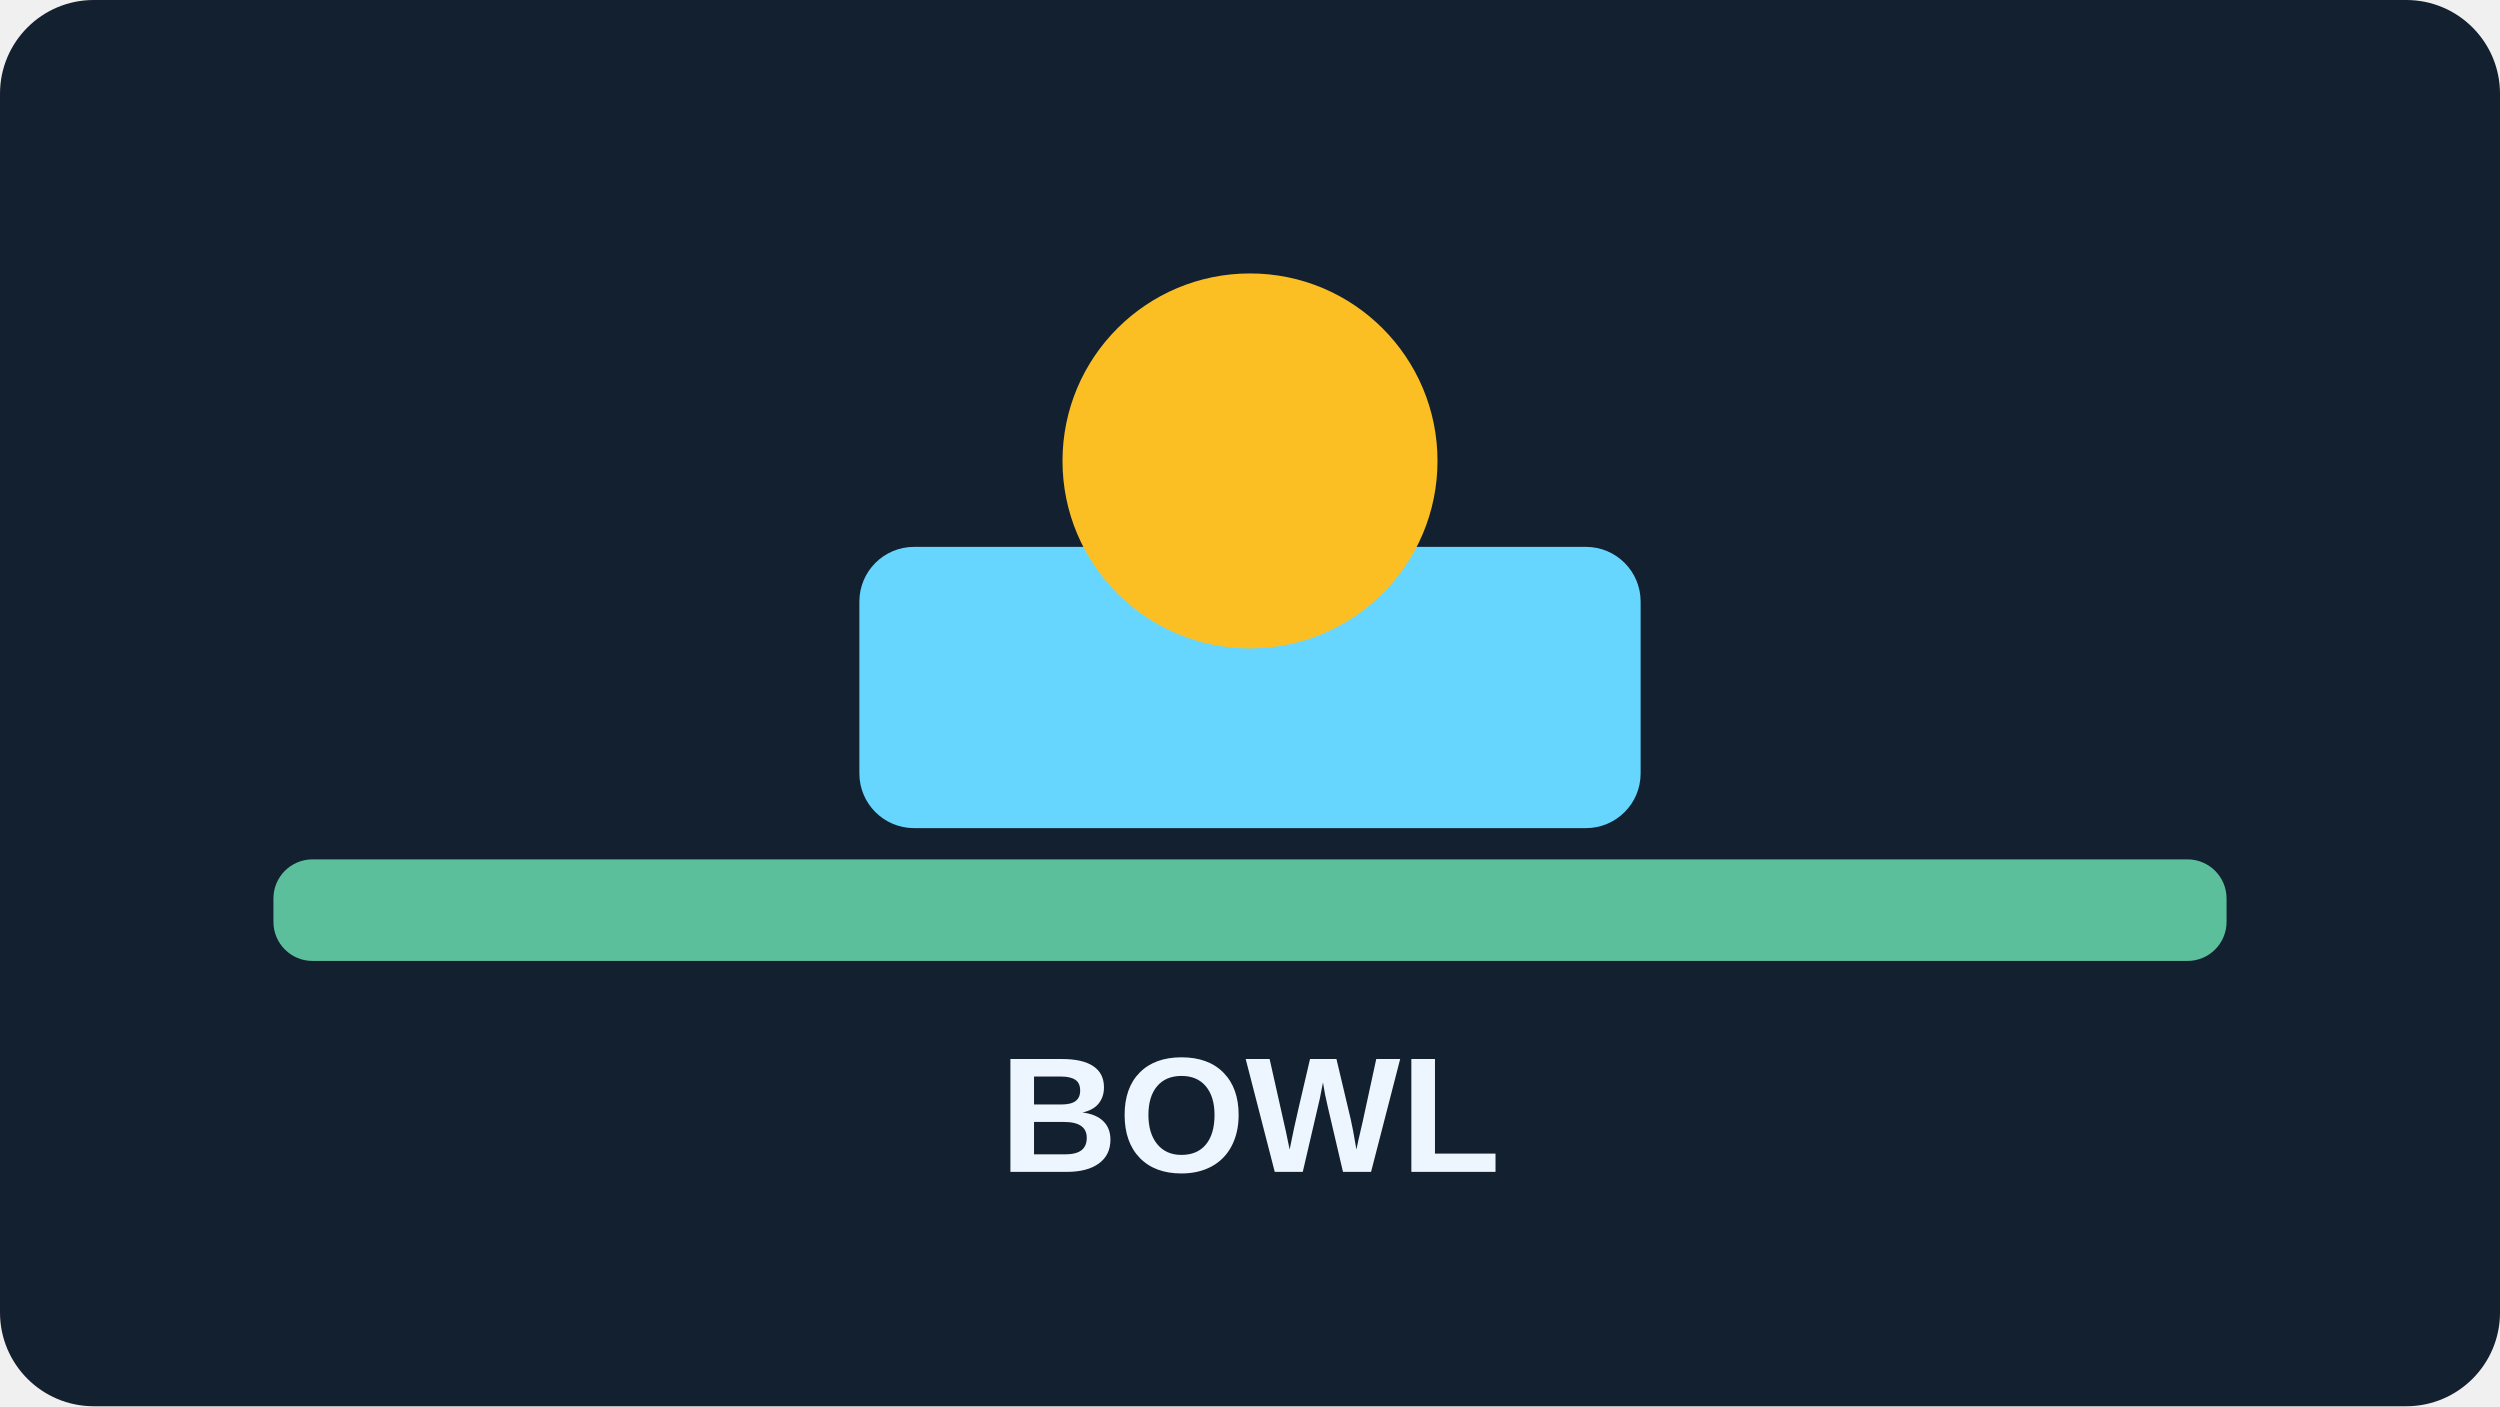
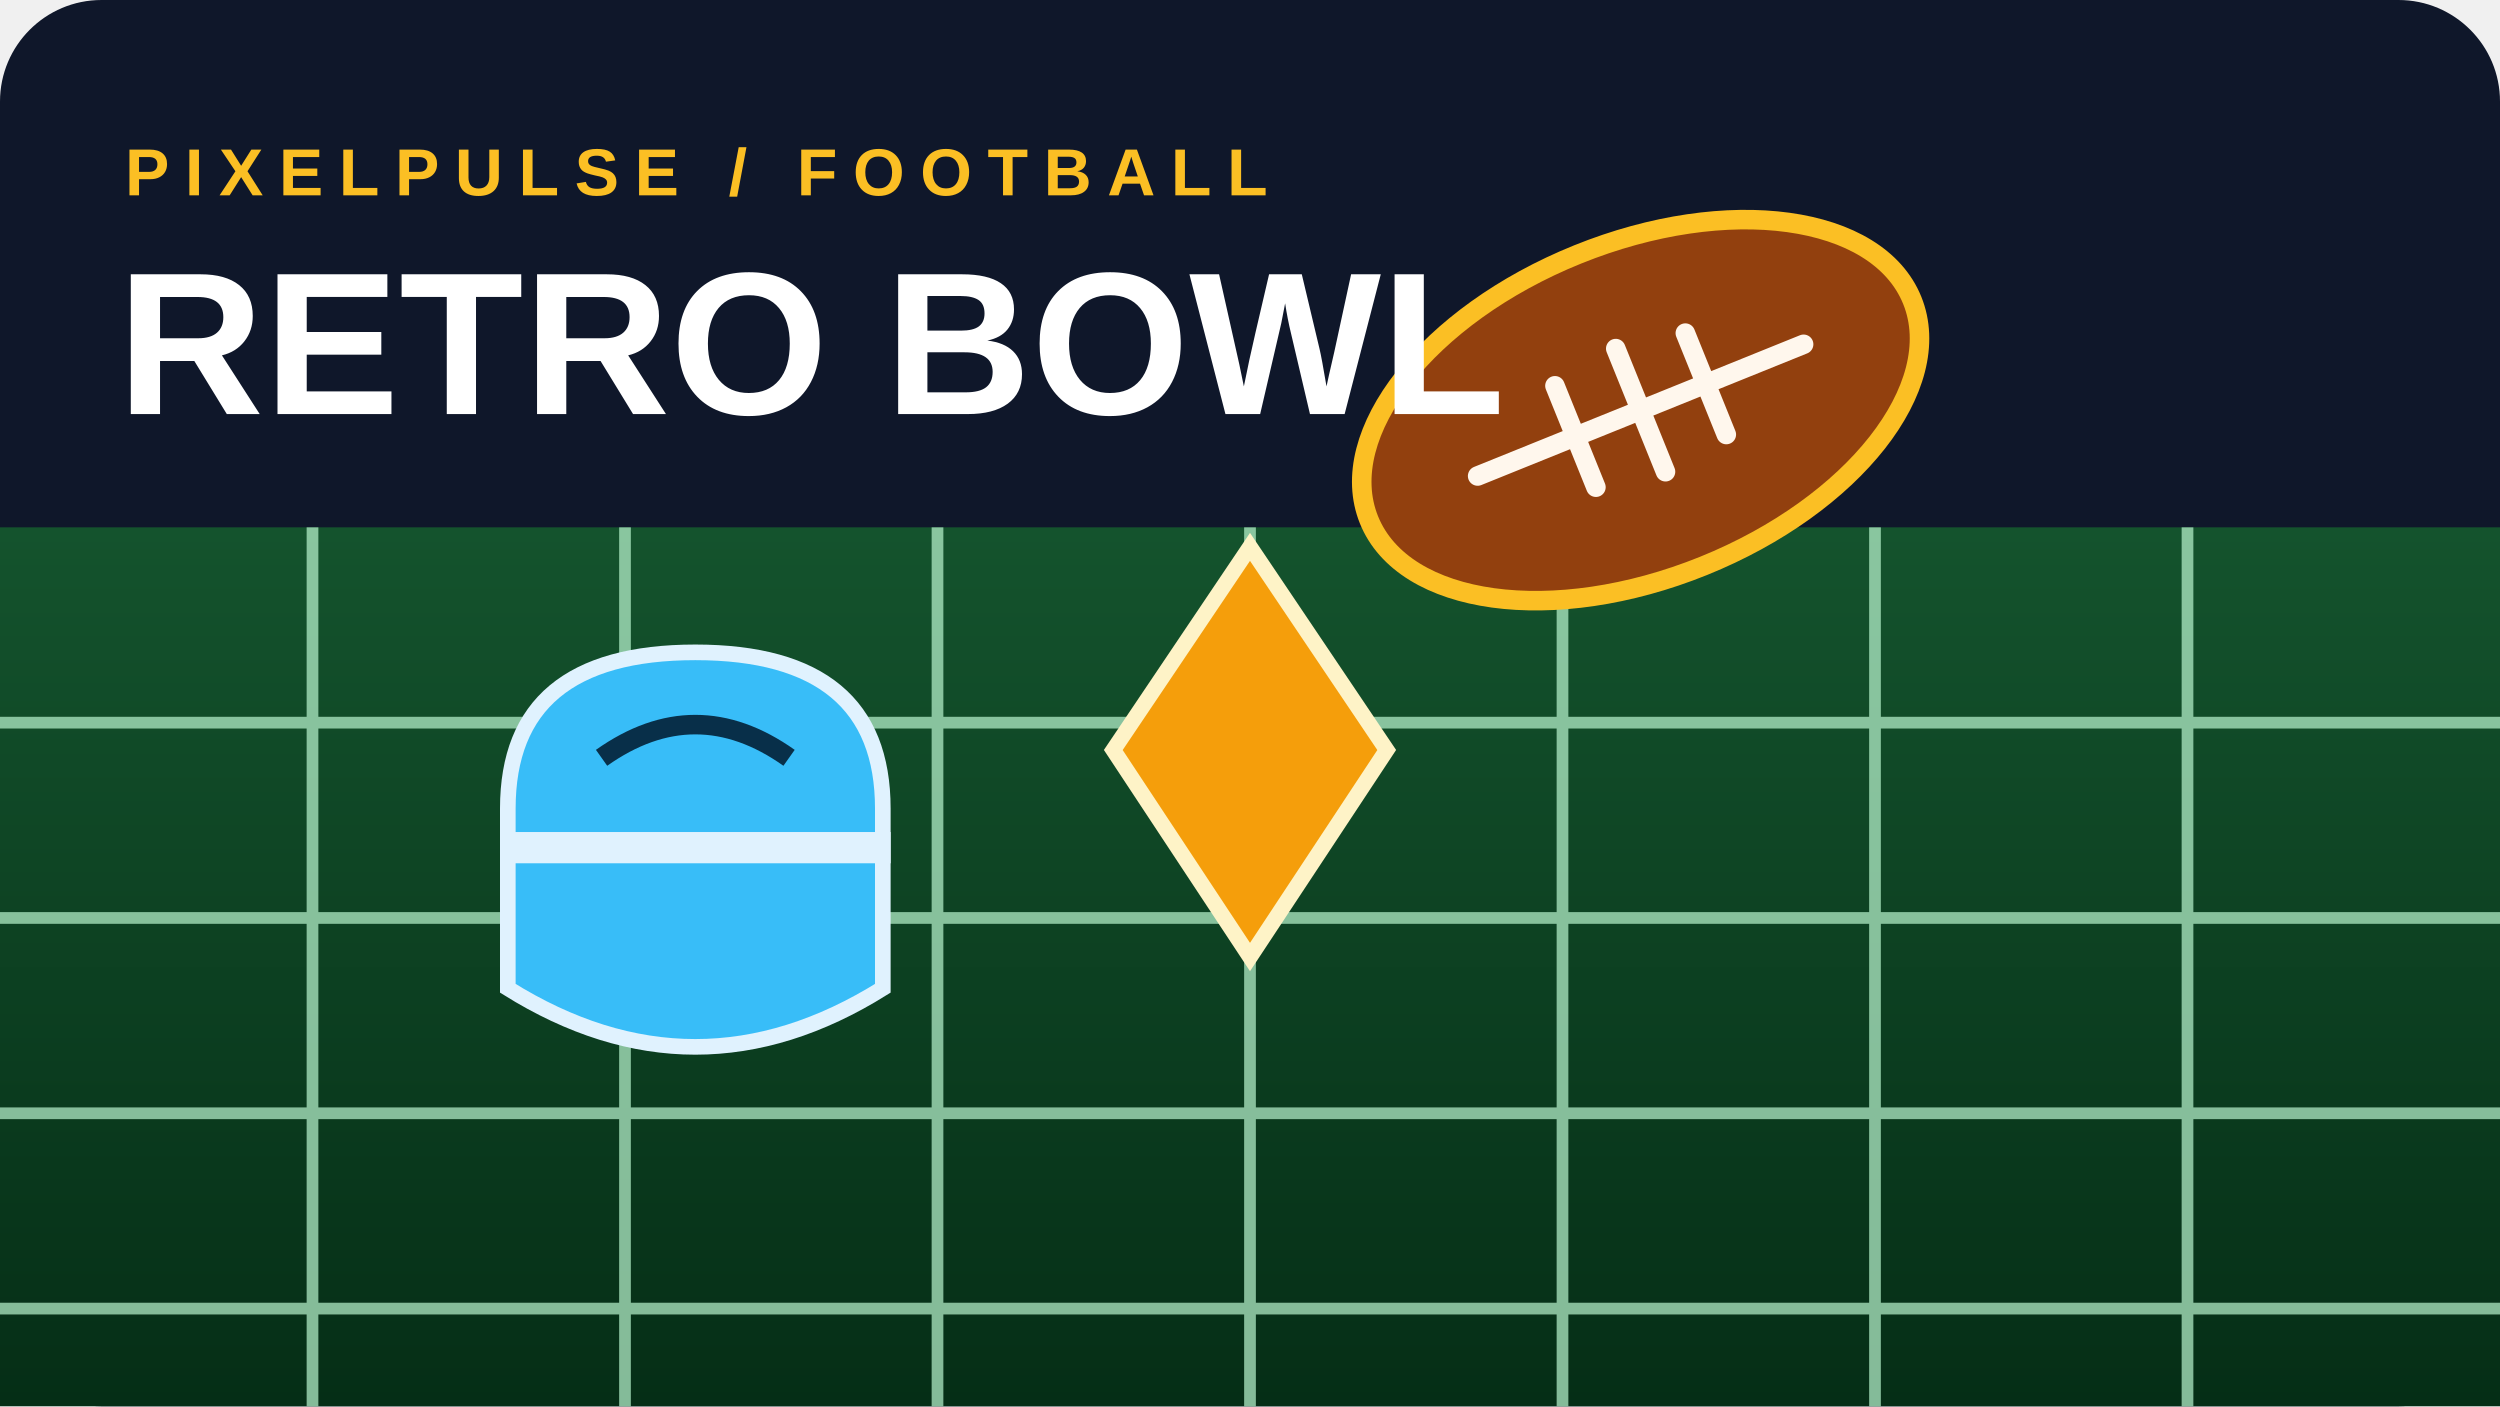
- <svg xmlns="http://www.w3.org/2000/svg" viewBox="0 0 640 360" role="img" aria-label="Retro Bowl thumbnail">
-   <rect width="640" height="360" fill="#13202f" rx="24" />
-   <rect x="70" y="220" width="500" height="26" rx="10" fill="#6ee7b7" opacity="0.8" />
-   <rect x="220" y="140" width="200" height="72" rx="14" fill="#67d6ff" />
-   <circle cx="320" cy="118" r="48" fill="#fbbf24" />
-   <text x="320" y="300" text-anchor="middle" font-size="42" fill="#edf6ff" font-family="Arial, sans-serif" font-weight="700">BOWL</text>
+ <svg xmlns="http://www.w3.org/2000/svg" viewBox="0 0 640 360" role="img" aria-label="Retro Bowl football cover">
+   <defs>
+     <linearGradient id="f" x2="0" y2="1">
+       <stop stop-color="#14532d" />
+       <stop offset="1" stop-color="#052e16" />
+     </linearGradient>
+   </defs>
+   <rect width="640" height="360" rx="26" fill="#0f172a" />
+   <rect x="0" y="135" width="640" height="225" fill="url(#f)" />
+   <g stroke="#bbf7d0" stroke-width="3" opacity=".7">
+     <path d="M0 185H640M0 235H640M0 285H640M0 335H640" />
+     <path d="M80 135V360M160 135V360M240 135V360M320 135V360M400 135V360M480 135V360M560 135V360" />
+   </g>
+   <path d="M320 140L355 192L320 245L285 192Z" fill="#f59e0b" stroke="#fef3c7" stroke-width="4" />
+   <g transform="translate(420 105) rotate(-22)">
+     <ellipse rx="75" ry="43" fill="#92400e" stroke="#fbbf24" stroke-width="5" />
+     <path d="M-45 0H45M-18-14V14M0-17V17M18-14V14" stroke="#fff7ed" stroke-width="5" stroke-linecap="round" />
+   </g>
+   <g transform="translate(178 225)">
+     <path d="M-48-18Q-48-58 0-58Q48-58 48-18V28Q0 58-48 28Z" fill="#38bdf8" stroke="#e0f2fe" stroke-width="4" />
+     <path d="M-50-8H50" stroke="#e0f2fe" stroke-width="8" />
+     <path d="M-24-31Q0-48 24-31" fill="none" stroke="#082f49" stroke-width="5" />
+   </g>
+   <text x="32" y="50" fill="#fbbf24" font-family="Arial" font-size="17" font-weight="700" letter-spacing="4">PIXELPULSE / FOOTBALL</text>
+   <text x="30" y="106" fill="white" font-family="Arial" font-size="52" font-weight="900">RETRO BOWL</text>
</svg>
